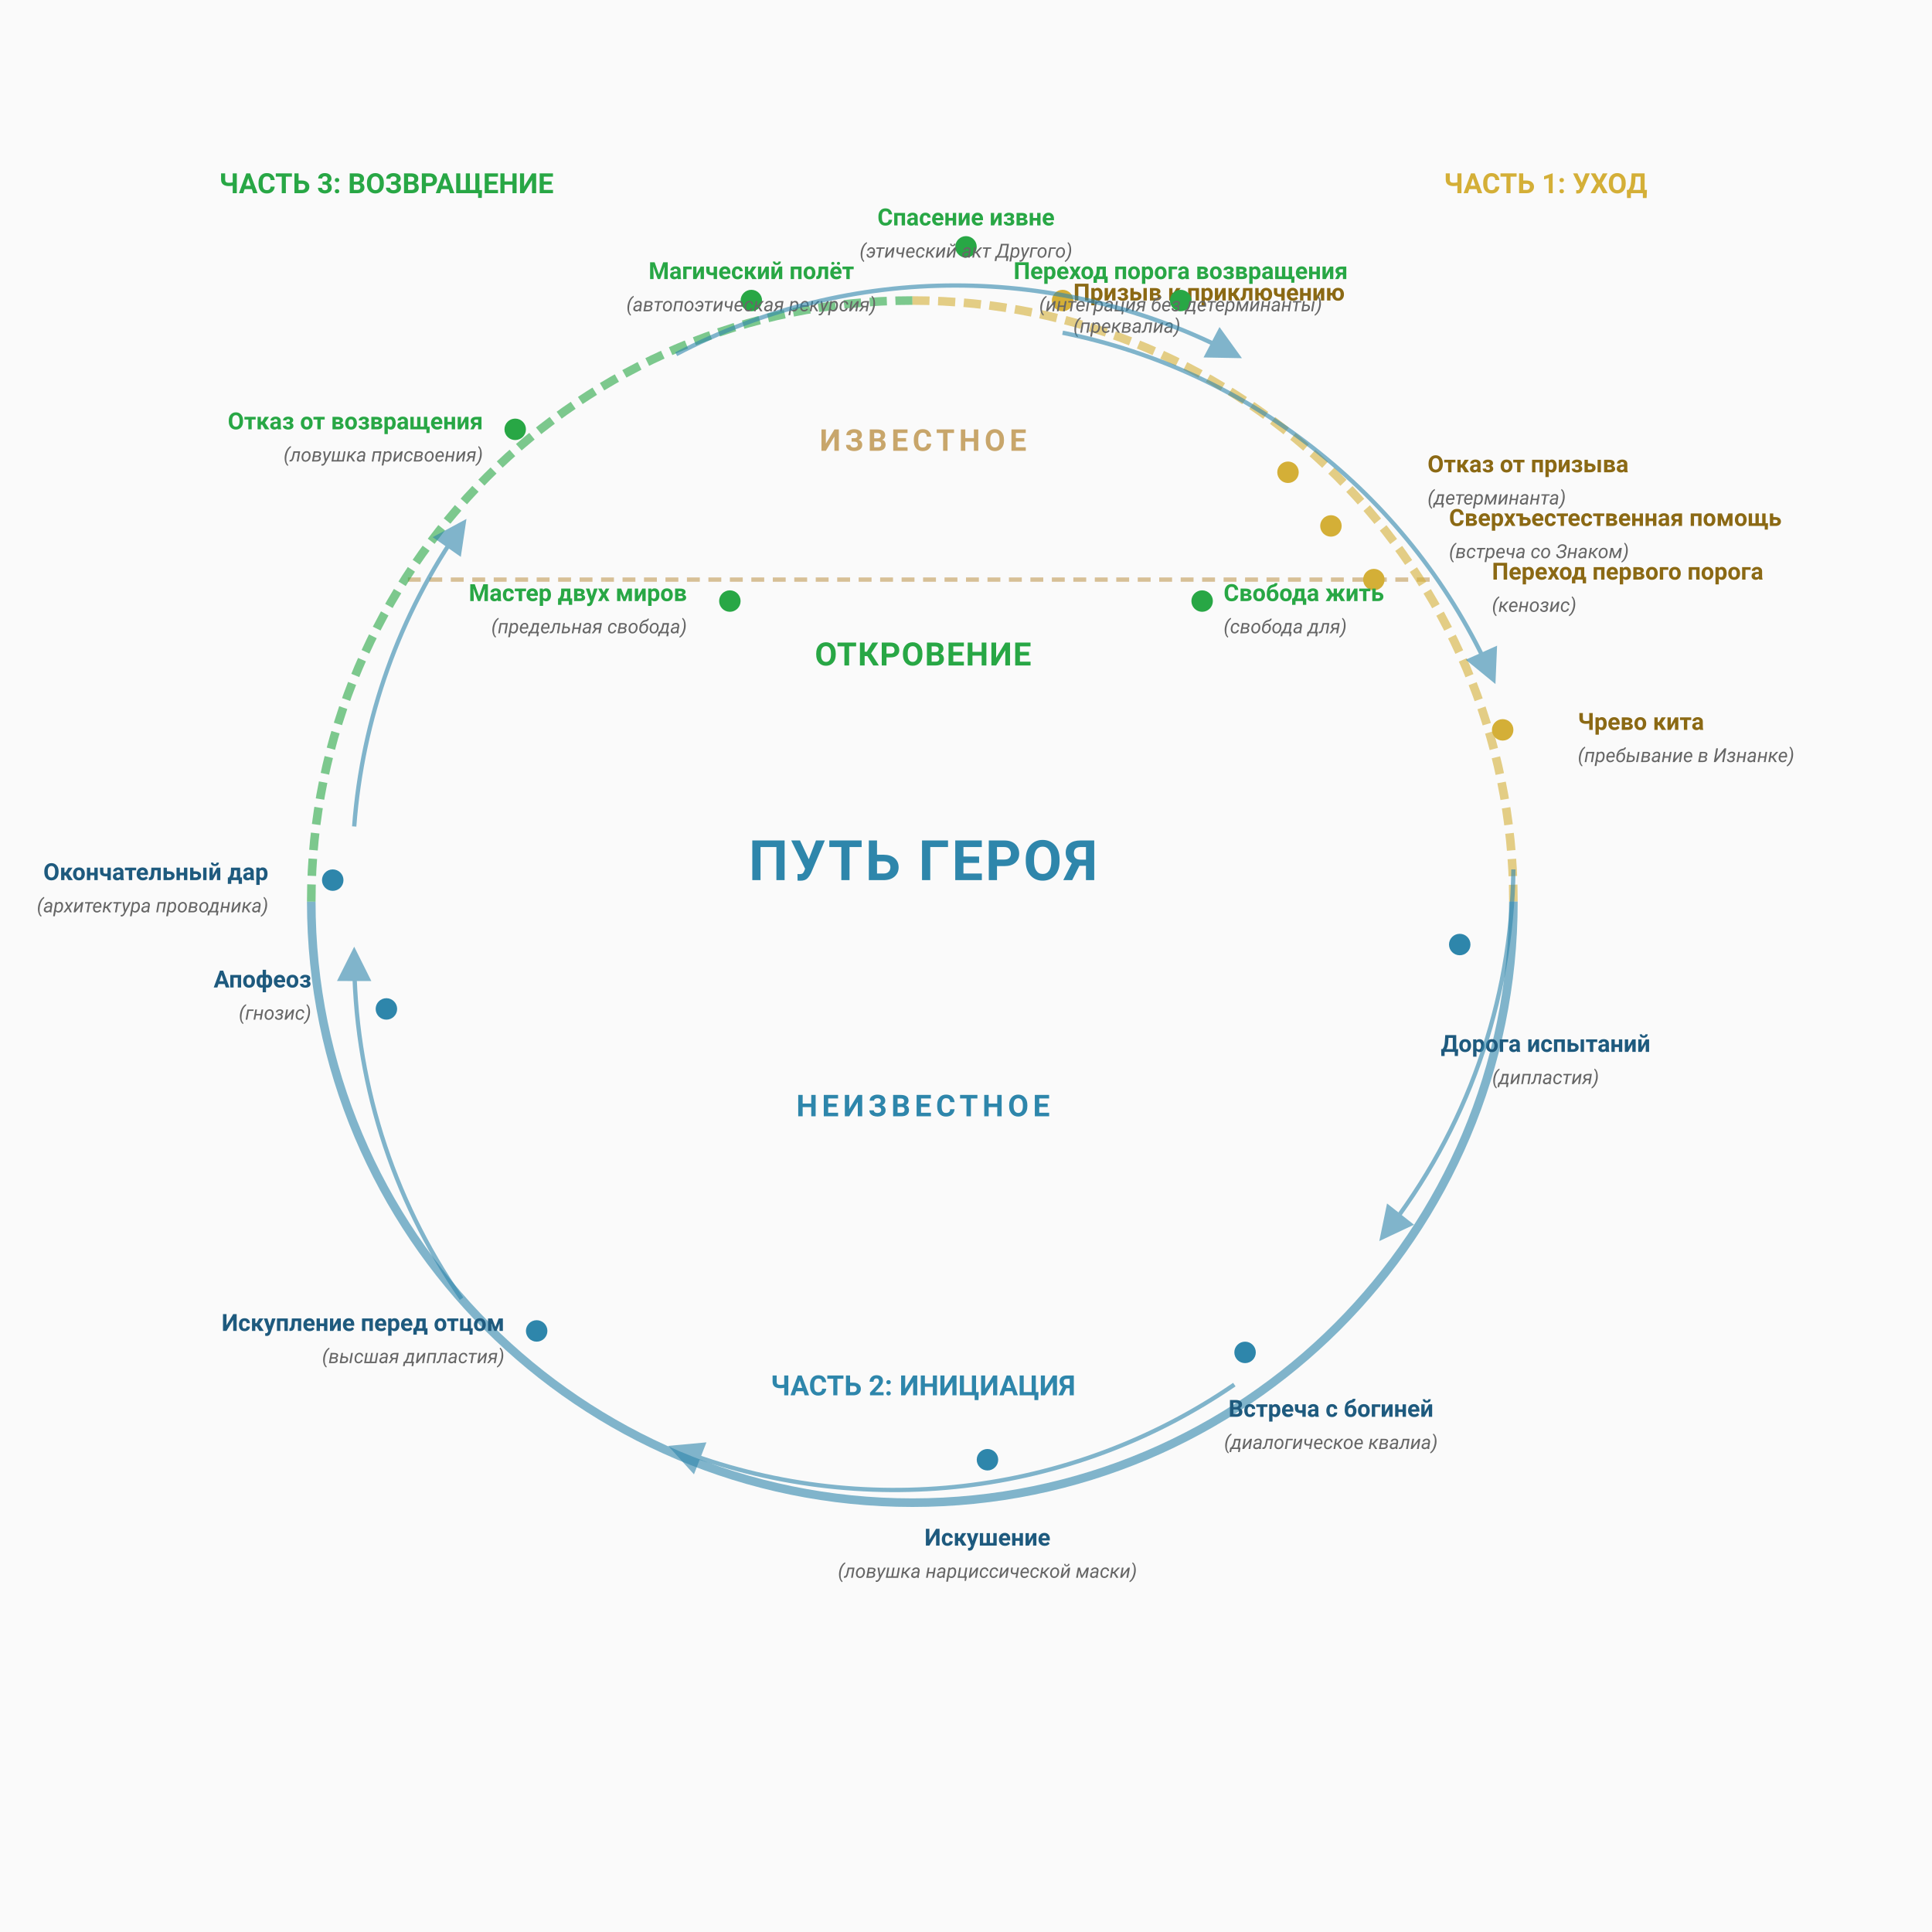
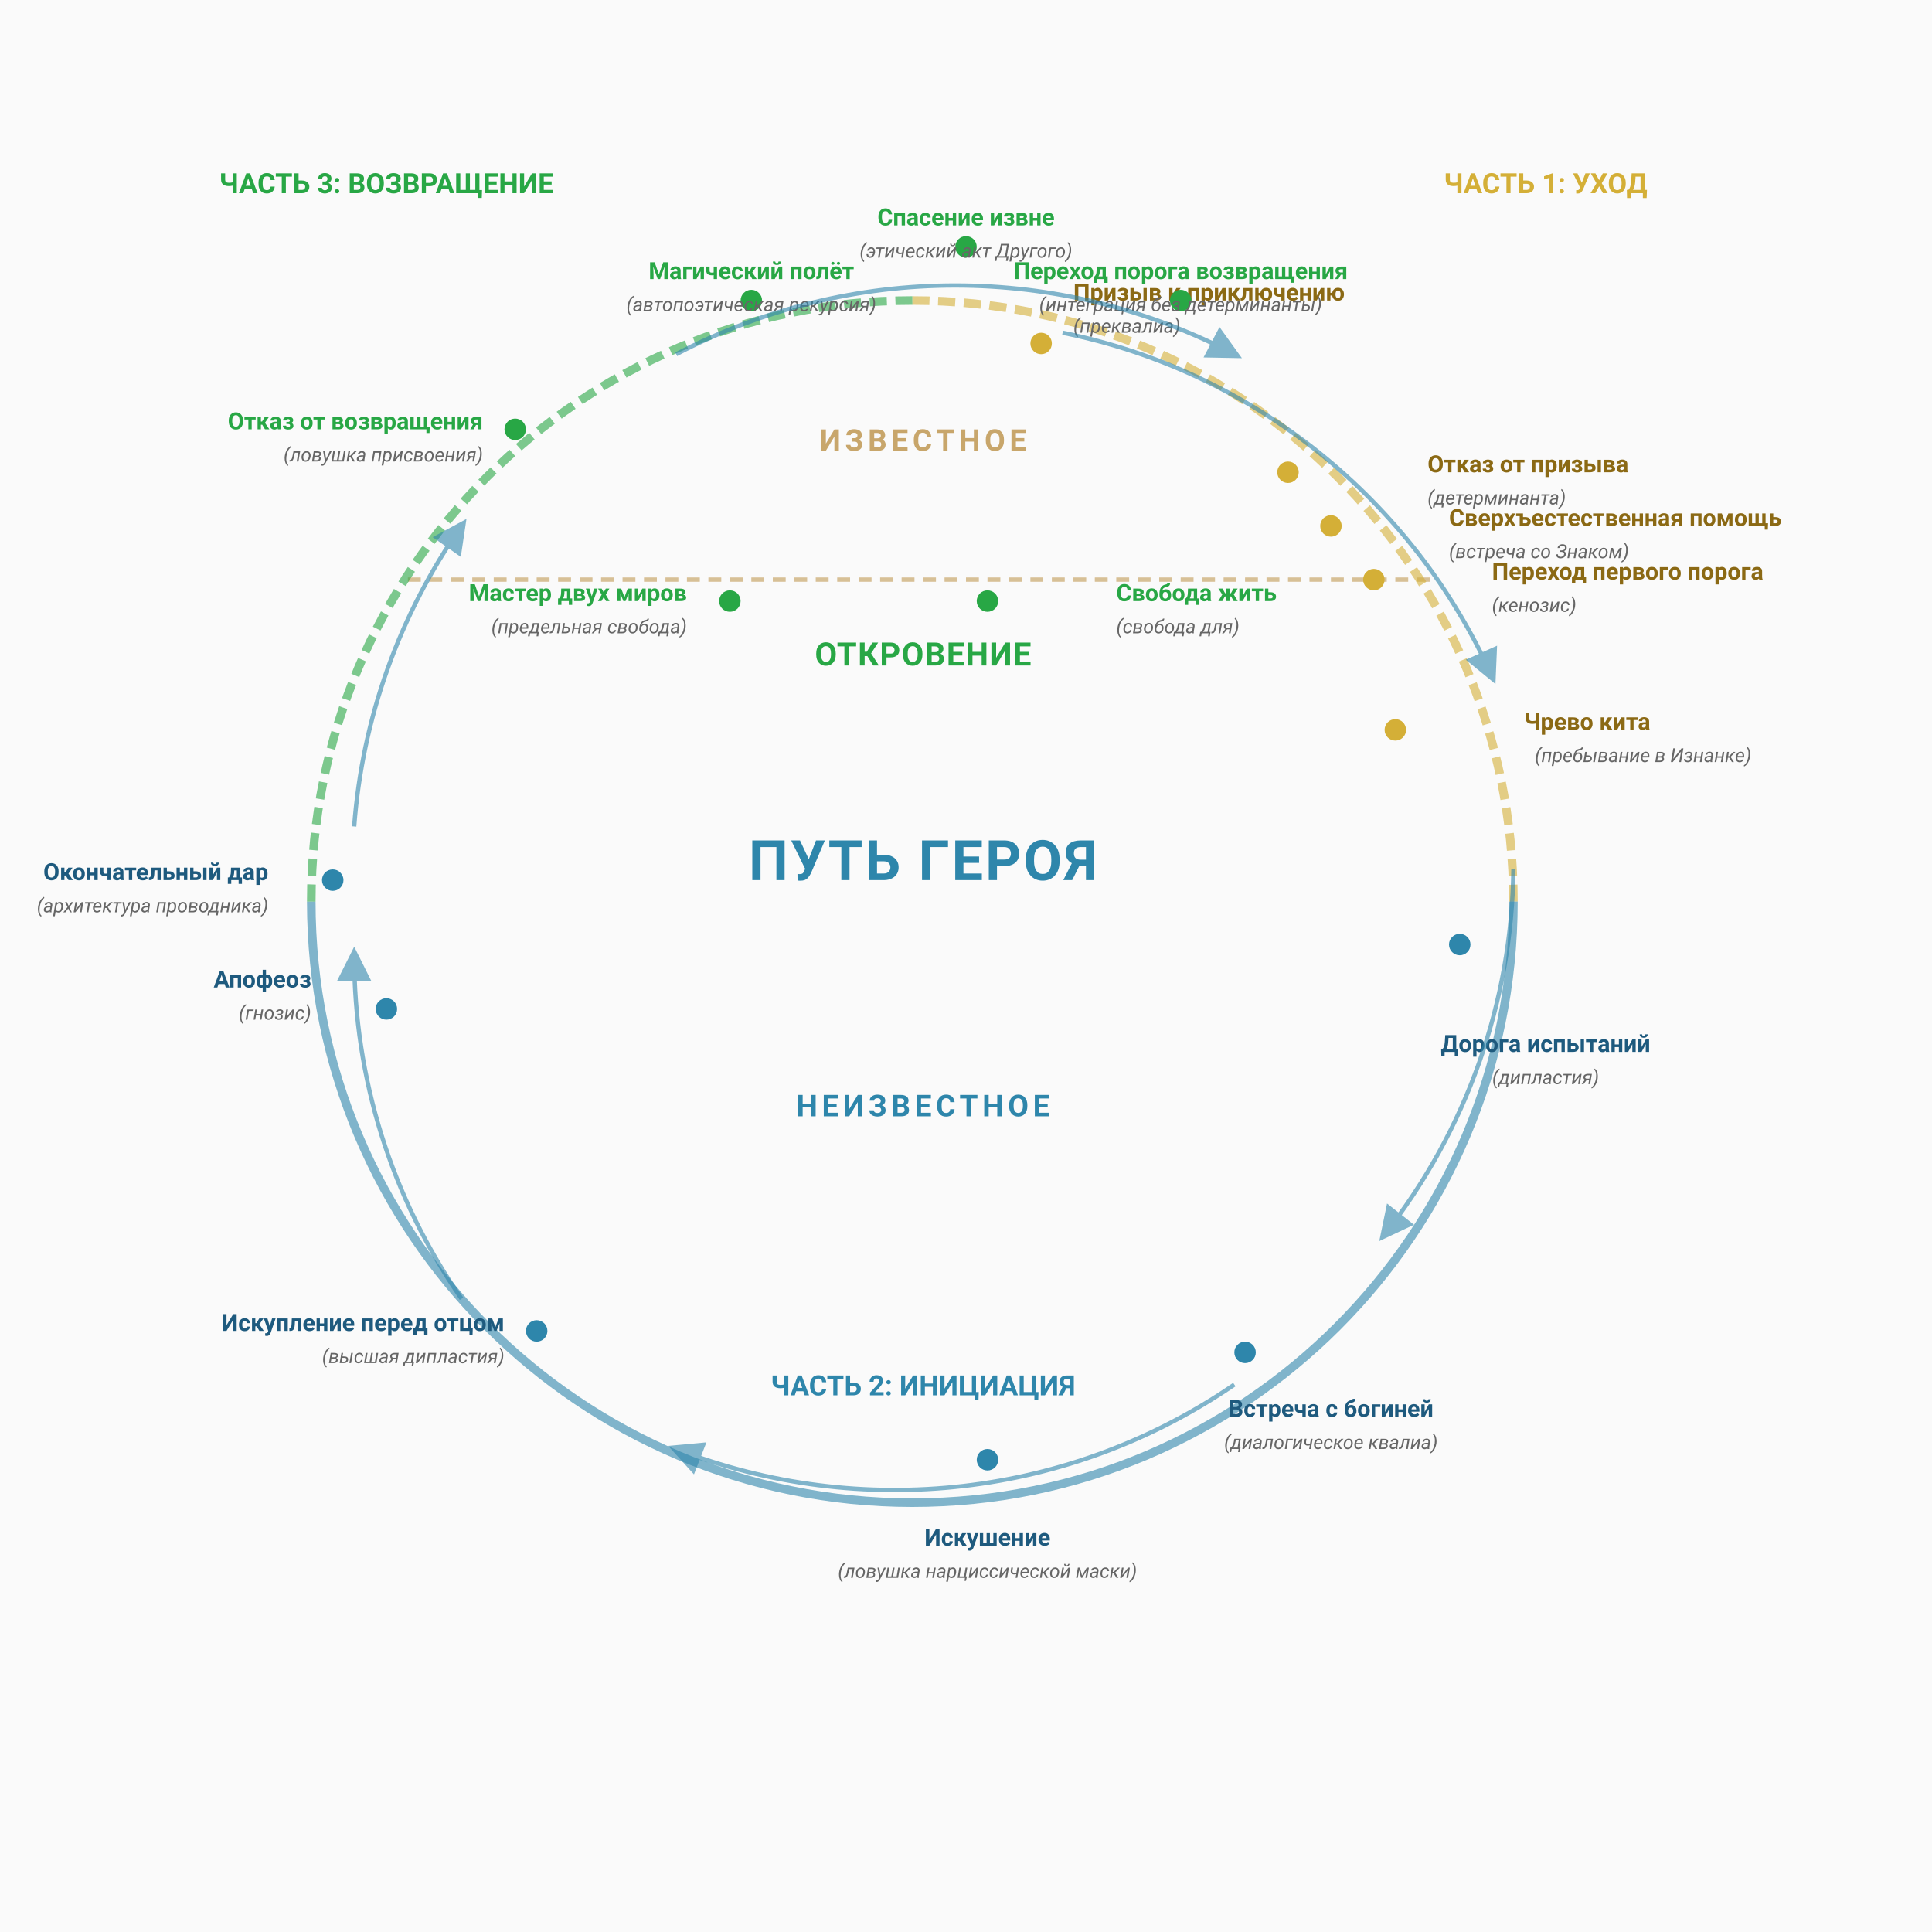
<svg xmlns="http://www.w3.org/2000/svg" viewBox="0 0 900 900" width="900" height="900">
  <defs>
    <marker id="arrow" markerWidth="8" markerHeight="8" refX="6" refY="4" orient="auto">
      <polygon points="0 0, 8 4, 0 8" fill="#2E86AB" />
    </marker>
  </defs>
  <rect width="100%" height="100%" fill="#FAFAFA" />
  <line x1="190" y1="270" x2="668" y2="270" stroke="#C8A66B" stroke-width="2" stroke-dasharray="6,4" opacity="0.7" />
  <g text-anchor="middle" font-family="system-ui, -apple-system, 'Segoe UI', Roboto, sans-serif">
    <text x="430" y="410" font-size="26" font-weight="bold" fill="#2E86AB" letter-spacing="1">ПУТЬ ГЕРОЯ</text>
    <text x="430" y="310" font-size="15" font-weight="600" fill="#28A745" letter-spacing="0.5">ОТКРОВЕНИЕ</text>
    <text x="430" y="210" font-size="14" font-weight="bold" fill="#C8A66B" letter-spacing="2">ИЗВЕСТНОЕ</text>
    <text x="430" y="520" font-size="14" font-weight="bold" fill="#2E86AB" letter-spacing="2">НЕИЗВЕСТНОЕ</text>
  </g>
  <path d="M 425 140 A 280 280 0 0 1 705 420" fill="none" stroke="#D4AF37" stroke-width="4" opacity="0.6" stroke-dasharray="8,4" />
  <path d="M 705 420 A 280 280 0 0 1 145 420" fill="none" stroke="#2E86AB" stroke-width="4" opacity="0.6" />
  <path d="M 145 420 A 280 280 0 0 1 425 140" fill="none" stroke="#28A745" stroke-width="4" opacity="0.6" stroke-dasharray="8,4" />
  <g id="departure" font-family="system-ui, -apple-system, 'Segoe UI', Roboto, sans-serif" font-size="11" font-weight="600" fill="#8B6914">
    <g id="stage-call">
-       <circle cx="495" cy="140" r="5" fill="#D4AF37" />
+       <circle cx="485" cy="160" r="5" fill="#D4AF37" />
      <text x="500" y="140" text-anchor="start">Призыв к приключению</text>
      <text x="500" y="155" text-anchor="start" font-size="9" font-weight="normal" font-style="italic" fill="#666">(преквалиа)</text>
    </g>
    <g id="stage-refusal">
      <circle cx="600" cy="220" r="5" fill="#D4AF37" />
      <text x="665" y="220" text-anchor="start">Отказ от призыва</text>
      <text x="665" y="235" text-anchor="start" font-size="9" font-weight="normal" font-style="italic" fill="#666">(детерминанта)</text>
    </g>
    <g id="stage-help">
      <circle cx="620" cy="245" r="5" fill="#D4AF37" />
      <text x="675" y="245" text-anchor="start">Сверхъестественная помощь</text>
      <text x="675" y="260" text-anchor="start" font-size="9" font-weight="normal" font-style="italic" fill="#666">(встреча со Знаком)</text>
    </g>
    <g id="stage-threshold">
      <circle cx="640" cy="270" r="5" fill="#D4AF37" />
      <text x="695" y="270" text-anchor="start">Переход первого порога</text>
      <text x="695" y="285" text-anchor="start" font-size="9" font-weight="normal" font-style="italic" fill="#666">(кенозис)</text>
    </g>
    <g id="stage-whale">
-       <circle cx="700" cy="340" r="5" fill="#D4AF37" />
-       <text x="735" y="340" text-anchor="start">Чрево кита</text>
-       <text x="735" y="355" text-anchor="start" font-size="9" font-weight="normal" font-style="italic" fill="#666">(пребывание в Изнанке)</text>
+       <circle cx="650" cy="340" r="5" fill="#D4AF37" />
+       <text x="710" y="340" text-anchor="start">Чрево кита</text>
+       <text x="715" y="355" text-anchor="start" font-size="9" font-weight="normal" font-style="italic" fill="#666">(пребывание в Изнанке)</text>
    </g>
  </g>
  <g id="initiation" font-family="system-ui, -apple-system, 'Segoe UI', Roboto, sans-serif" font-size="11" font-weight="600" fill="#1E5A7E">
    <g id="stage-trials">
      <circle cx="680" cy="440" r="5" fill="#2E86AB" />
      <text x="720" y="490" text-anchor="middle">Дорога испытаний</text>
      <text x="720" y="505" text-anchor="middle" font-size="9" font-weight="normal" font-style="italic" fill="#666">(дипластия)</text>
    </g>
    <g id="stage-goddess">
      <circle cx="580" cy="630" r="5" fill="#2E86AB" />
      <text x="620" y="660" text-anchor="middle">Встреча с богиней</text>
      <text x="620" y="675" text-anchor="middle" font-size="9" font-weight="normal" font-style="italic" fill="#666">(диалогическое квалиа)</text>
    </g>
    <g id="stage-temptation">
      <circle cx="460" cy="680" r="5" fill="#2E86AB" />
      <text x="460" y="720" text-anchor="middle">Искушение</text>
      <text x="460" y="735" text-anchor="middle" font-size="9" font-weight="normal" font-style="italic" fill="#666">(ловушка нарциссической маски)</text>
    </g>
    <g id="stage-father">
      <circle cx="250" cy="620" r="5" fill="#2E86AB" />
      <text x="235" y="620" text-anchor="end">Искупление перед отцом</text>
      <text x="235" y="635" text-anchor="end" font-size="9" font-weight="normal" font-style="italic" fill="#666">(высшая дипластия)</text>
    </g>
    <g id="stage-apotheosis">
      <circle cx="180" cy="470" r="5" fill="#2E86AB" />
      <text x="145" y="460" text-anchor="end">Апофеоз</text>
      <text x="145" y="475" text-anchor="end" font-size="9" font-weight="normal" font-style="italic" fill="#666">(гнозис)</text>
    </g>
    <g id="stage-gift">
      <circle cx="155" cy="410" r="5" fill="#2E86AB" />
      <text x="125" y="410" text-anchor="end">Окончательный дар</text>
      <text x="125" y="425" text-anchor="end" font-size="9" font-weight="normal" font-style="italic" fill="#666">(архитектура проводника)</text>
    </g>
  </g>
  <g id="return" font-family="system-ui, -apple-system, 'Segoe UI', Roboto, sans-serif" font-size="11" font-weight="600" fill="#28A745">
    <g id="stage-refusal-return">
      <circle cx="240" cy="200" r="5" fill="#28A745" />
      <text x="225" y="200" text-anchor="end">Отказ от возвращения</text>
      <text x="225" y="215" text-anchor="end" font-size="9" font-weight="normal" font-style="italic" fill="#666">(ловушка присвоения)</text>
    </g>
    <g id="stage-flight">
      <circle cx="350" cy="140" r="5" fill="#28A745" />
      <text x="350" y="130" text-anchor="middle">Магический полёт</text>
      <text x="350" y="145" text-anchor="middle" font-size="9" font-weight="normal" font-style="italic" fill="#666">(автопоэтическая рекурсия)</text>
    </g>
    <g id="stage-rescue">
      <circle cx="450" cy="115" r="5" fill="#28A745" />
      <text x="450" y="105" text-anchor="middle">Спасение извне</text>
      <text x="450" y="120" text-anchor="middle" font-size="9" font-weight="normal" font-style="italic" fill="#666">(этический акт Другого)</text>
    </g>
    <g id="stage-return-threshold">
      <circle cx="550" cy="140" r="5" fill="#28A745" />
      <text x="550" y="130" text-anchor="middle">Переход порога возвращения</text>
      <text x="550" y="145" text-anchor="middle" font-size="9" font-weight="normal" font-style="italic" fill="#666">(интеграция без детерминанты)</text>
    </g>
    <g id="stage-master">
      <circle cx="340" cy="280" r="5" fill="#28A745" />
      <text x="320" y="280" text-anchor="end">Мастер двух миров</text>
      <text x="320" y="295" text-anchor="end" font-size="9" font-weight="normal" font-style="italic" fill="#666">(предельная свобода)</text>
    </g>
    <g id="stage-freedom">
-       <circle cx="560" cy="280" r="5" fill="#28A745" />
-       <text x="570" y="280" text-anchor="start">Свобода жить</text>
-       <text x="570" y="295" text-anchor="start" font-size="9" font-weight="normal" font-style="italic" fill="#666">(свобода для)</text>
+       <circle cx="460" cy="280" r="5" fill="#28A745" />
+       <text x="520" y="280" text-anchor="start">Свобода жить</text>
+       <text x="520" y="295" text-anchor="start" font-size="9" font-weight="normal" font-style="italic" fill="#666">(свобода для)</text>
    </g>
  </g>
  <g font-family="system-ui, -apple-system, 'Segoe UI', Roboto, sans-serif" font-size="13" font-weight="bold">
    <text x="720" y="90" fill="#D4AF37" text-anchor="middle">ЧАСТЬ 1: УХОД</text>
    <text x="430" y="650" fill="#2E86AB" text-anchor="middle">ЧАСТЬ 2: ИНИЦИАЦИЯ</text>
    <text x="180" y="90" fill="#28A745" text-anchor="middle">ЧАСТЬ 3: ВОЗВРАЩЕНИЕ</text>
  </g>
  <g fill="none" stroke="#2E86AB" stroke-width="2" marker-end="url(#arrow)" opacity="0.6">
    <path d="M 495 155 A 280 280 0 0 1 695 315" />
    <path d="M 315 165 A 280 280 0 0 1 575 165" />
    <path d="M 165 385 A 280 280 0 0 1 215 245" />
    <path d="M 705 405 A 280 280 0 0 1 645 575" />
    <path d="M 575 645 A 280 280 0 0 1 315 675" />
    <path d="M 215 605 A 280 280 0 0 1 165 445" />
  </g>
</svg>
